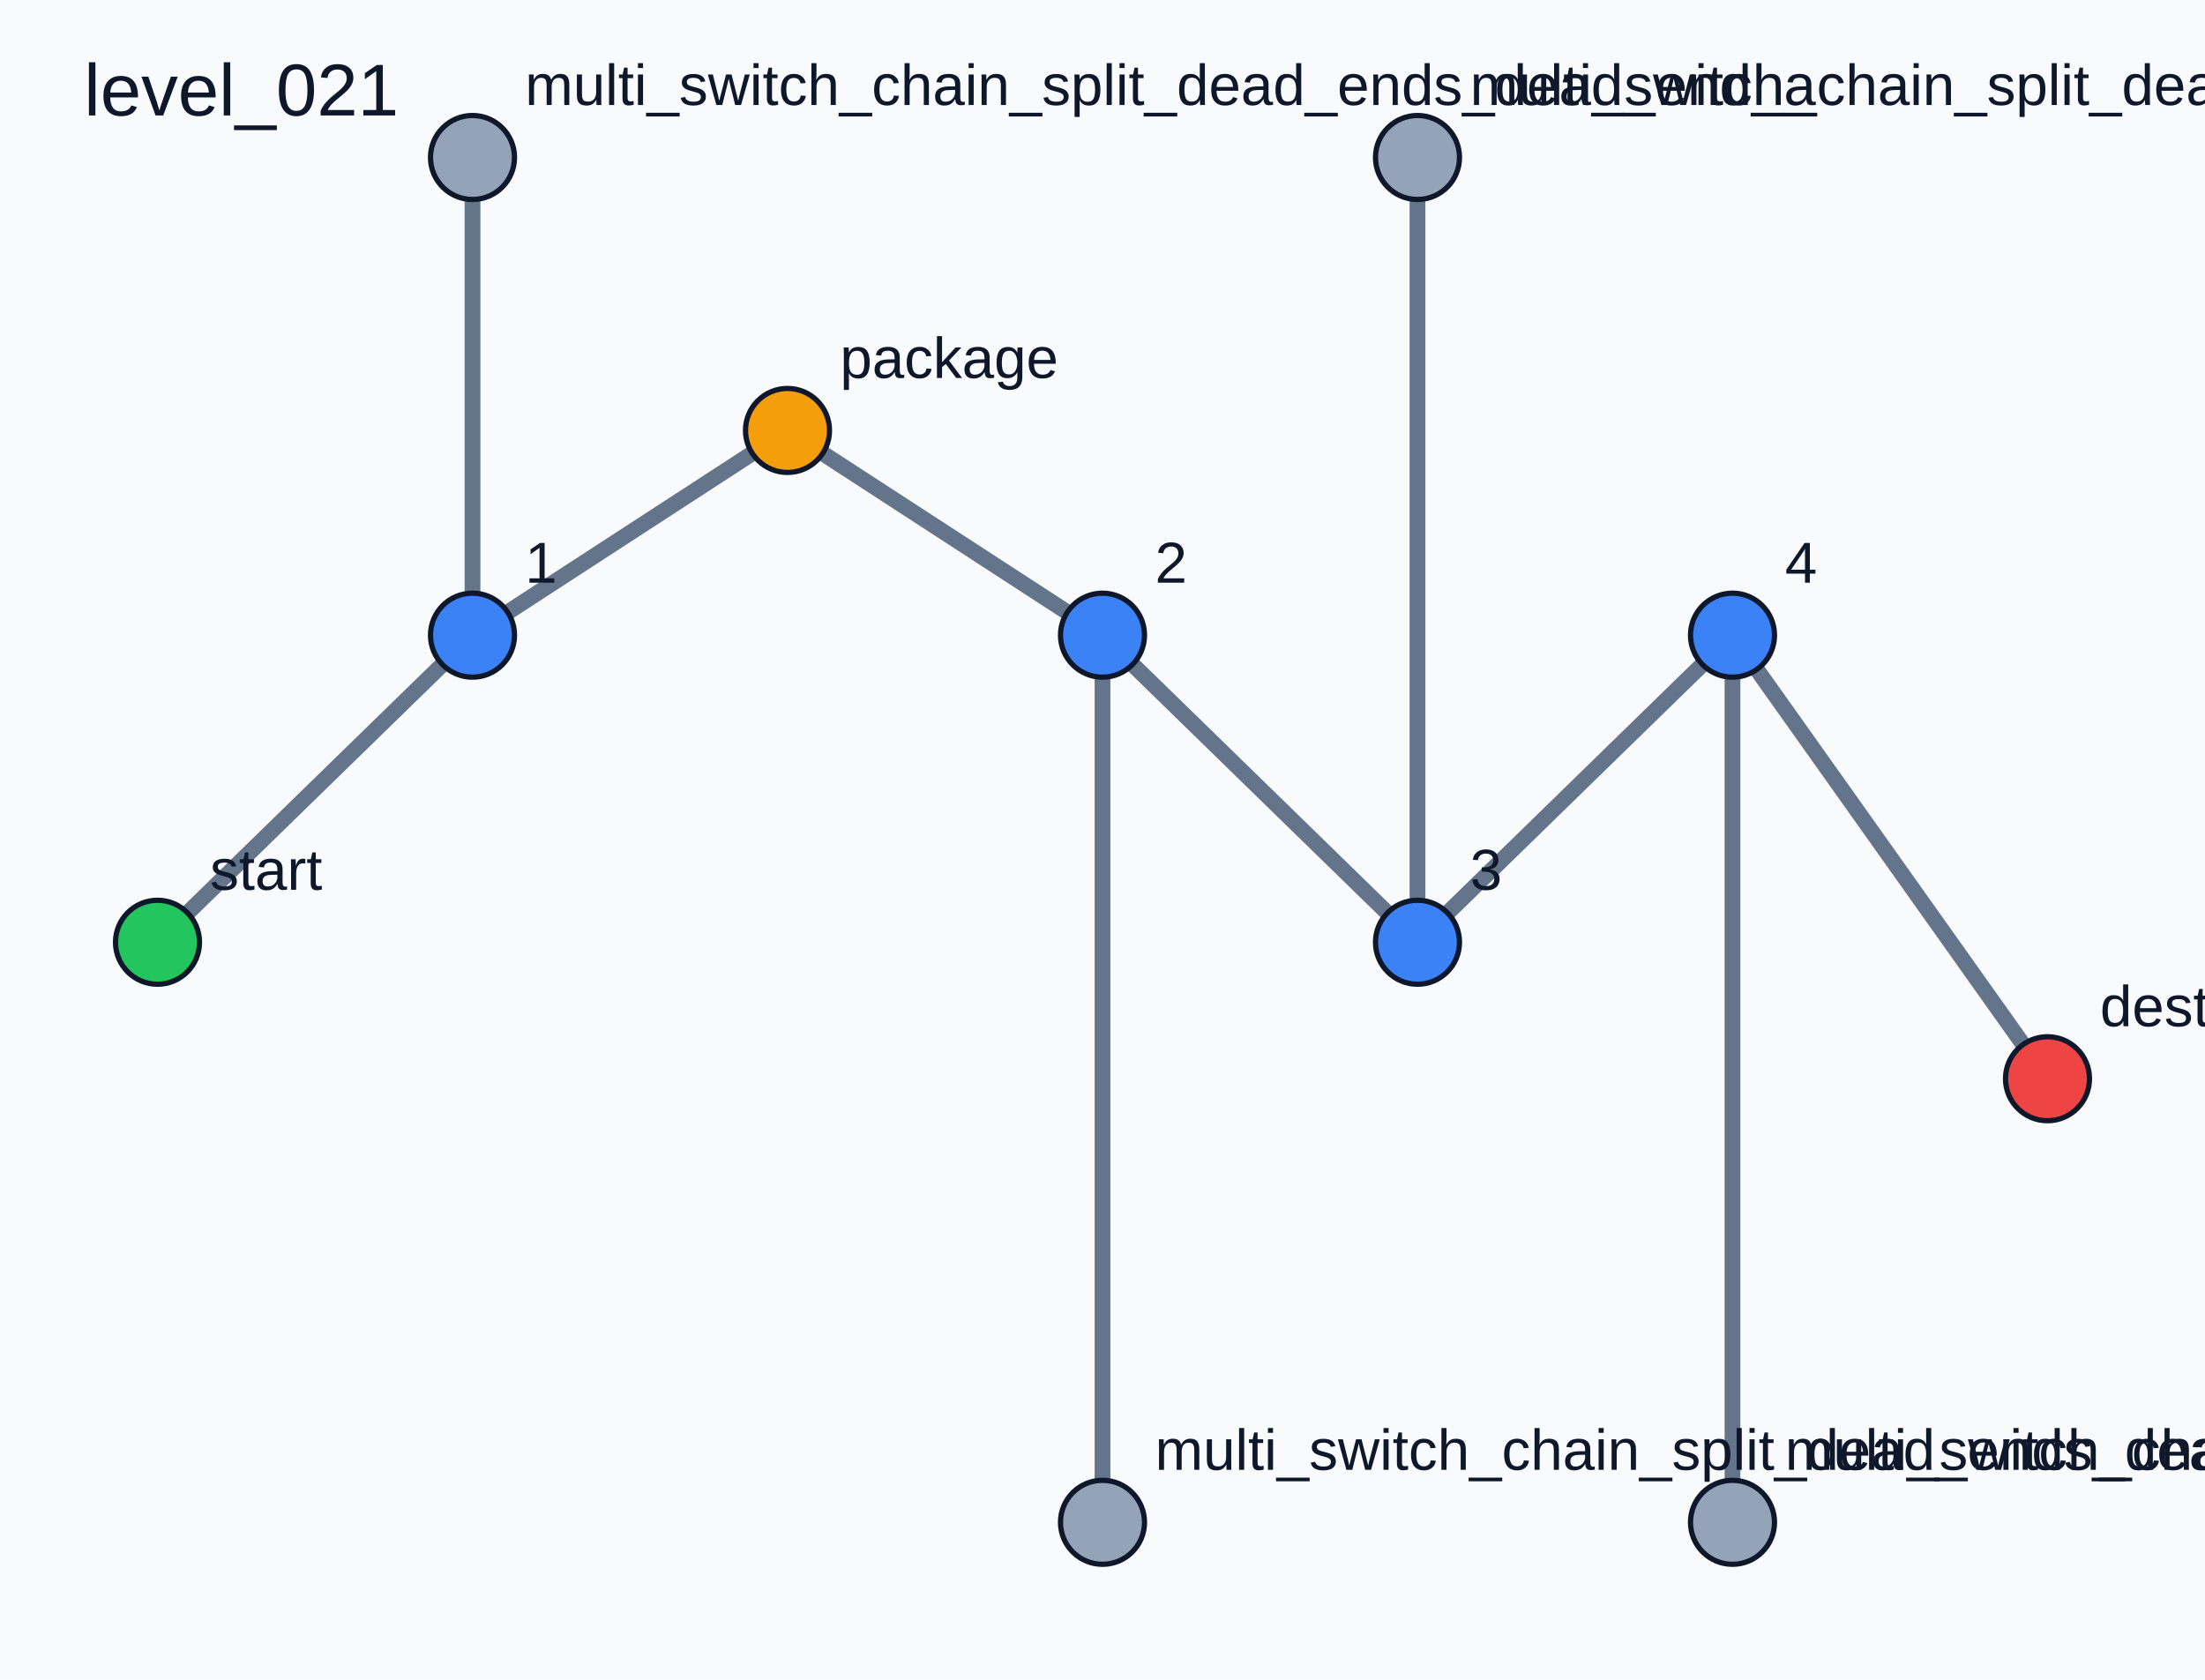
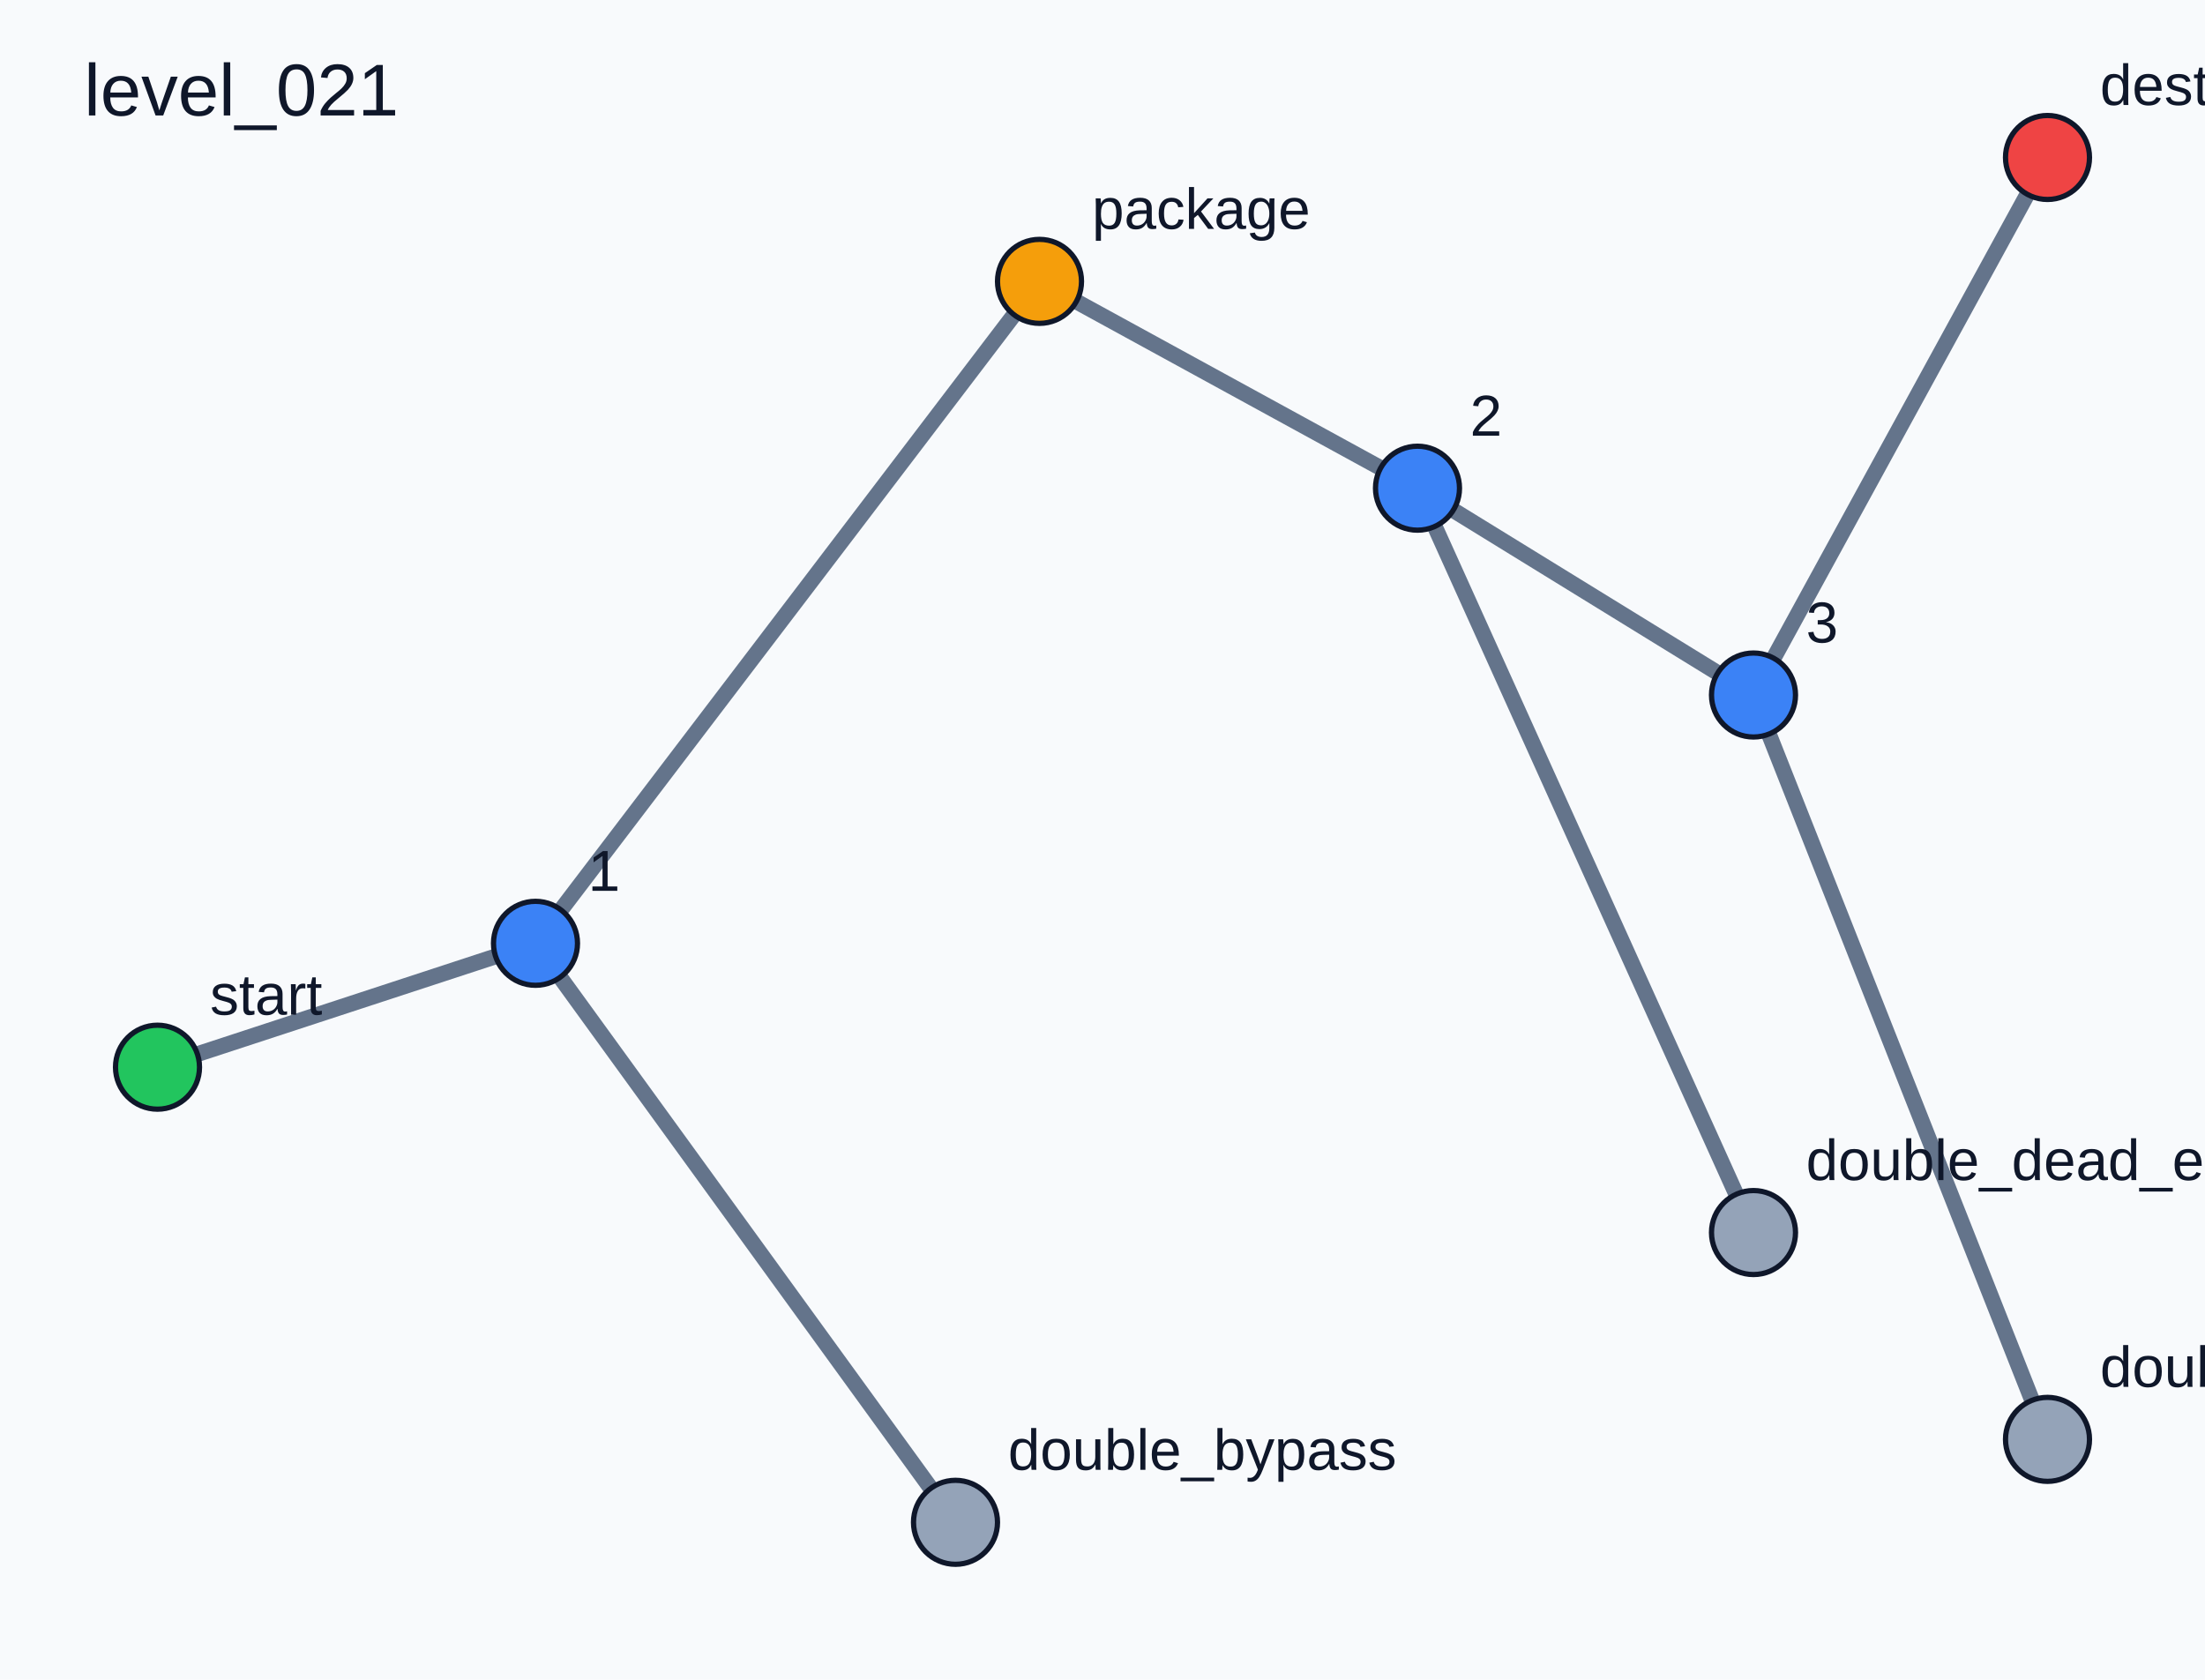
<svg xmlns="http://www.w3.org/2000/svg" width="420" height="320" viewBox="0 0 420 320">
  <rect width="100%" height="100%" fill="#f8fafc" />
  <text x="16" y="22" font-family="Arial" font-size="14" fill="#0f172a">level_021</text>
-   <line x1="30.0" y1="179.5" x2="90.0" y2="121.0" stroke="#64748b" stroke-width="3" />
-   <line x1="90.0" y1="121.0" x2="90.0" y2="30.0" stroke="#64748b" stroke-width="3" />
-   <line x1="90.0" y1="121.0" x2="150.0" y2="82.0" stroke="#64748b" stroke-width="3" />
-   <line x1="150.0" y1="82.0" x2="210.0" y2="121.0" stroke="#64748b" stroke-width="3" />
-   <line x1="210.0" y1="121.0" x2="210.0" y2="290.0" stroke="#64748b" stroke-width="3" />
-   <line x1="210.0" y1="121.0" x2="270.0" y2="179.5" stroke="#64748b" stroke-width="3" />
-   <line x1="270.0" y1="179.5" x2="270.0" y2="30.0" stroke="#64748b" stroke-width="3" />
-   <line x1="270.0" y1="179.5" x2="330.0" y2="121.0" stroke="#64748b" stroke-width="3" />
-   <line x1="330.0" y1="121.0" x2="330.0" y2="290.0" stroke="#64748b" stroke-width="3" />
-   <line x1="330.0" y1="121.0" x2="390.0" y2="205.5" stroke="#64748b" stroke-width="3" />
-   <circle cx="30.0" cy="179.5" r="8" fill="#22c55e" stroke="#0f172a" stroke-width="1" />
-   <text x="40.0" y="169.5" font-family="Arial" font-size="11" fill="#0f172a">start</text>
-   <circle cx="90.0" cy="121.0" r="8" fill="#3b82f6" stroke="#0f172a" stroke-width="1" />
-   <text x="100.0" y="111.0" font-family="Arial" font-size="11" fill="#0f172a">1</text>
-   <circle cx="150.0" cy="82.0" r="8" fill="#f59e0b" stroke="#0f172a" stroke-width="1" />
-   <text x="160.0" y="72.0" font-family="Arial" font-size="11" fill="#0f172a">package</text>
-   <circle cx="210.0" cy="121.0" r="8" fill="#3b82f6" stroke="#0f172a" stroke-width="1" />
-   <text x="220.0" y="111.0" font-family="Arial" font-size="11" fill="#0f172a">2</text>
-   <circle cx="270.0" cy="179.5" r="8" fill="#3b82f6" stroke="#0f172a" stroke-width="1" />
-   <text x="280.0" y="169.5" font-family="Arial" font-size="11" fill="#0f172a">3</text>
-   <circle cx="330.0" cy="121.0" r="8" fill="#3b82f6" stroke="#0f172a" stroke-width="1" />
-   <text x="340.0" y="111.0" font-family="Arial" font-size="11" fill="#0f172a">4</text>
-   <circle cx="390.0" cy="205.5" r="8" fill="#ef4444" stroke="#0f172a" stroke-width="1" />
-   <text x="400.0" y="195.5" font-family="Arial" font-size="11" fill="#0f172a">destination</text>
-   <circle cx="90.0" cy="30.0" r="8" fill="#94a3b8" stroke="#0f172a" stroke-width="1" />
-   <text x="100.0" y="20.0" font-family="Arial" font-size="11" fill="#0f172a">multi_switch_chain_split_dead_ends_dead_end_a</text>
-   <circle cx="210.0" cy="290.0" r="8" fill="#94a3b8" stroke="#0f172a" stroke-width="1" />
-   <text x="220.0" y="280.0" font-family="Arial" font-size="11" fill="#0f172a">multi_switch_chain_split_dead_ends_dead_end_b</text>
-   <circle cx="270.0" cy="30.0" r="8" fill="#94a3b8" stroke="#0f172a" stroke-width="1" />
-   <text x="280.0" y="20.0" font-family="Arial" font-size="11" fill="#0f172a">multi_switch_chain_split_dead_ends_dead_end_c</text>
-   <circle cx="330.0" cy="290.0" r="8" fill="#94a3b8" stroke="#0f172a" stroke-width="1" />
-   <text x="340.0" y="280.0" font-family="Arial" font-size="11" fill="#0f172a">multi_switch_chain_split_dead_ends_dead_end_d</text>
+   <line x1="30.0" y1="203.3" x2="102.0" y2="179.7" stroke="#64748b" stroke-width="3" />
+   <line x1="102.0" y1="179.7" x2="182.0" y2="290.0" stroke="#64748b" stroke-width="3" />
+   <line x1="102.0" y1="179.7" x2="198.0" y2="53.6" stroke="#64748b" stroke-width="3" />
+   <line x1="198.0" y1="53.6" x2="270.0" y2="93.0" stroke="#64748b" stroke-width="3" />
+   <line x1="270.0" y1="93.0" x2="334.0" y2="234.8" stroke="#64748b" stroke-width="3" />
+   <line x1="270.0" y1="93.0" x2="334.0" y2="132.4" stroke="#64748b" stroke-width="3" />
+   <line x1="334.0" y1="132.4" x2="390.0" y2="274.2" stroke="#64748b" stroke-width="3" />
+   <line x1="334.0" y1="132.4" x2="390.0" y2="30.0" stroke="#64748b" stroke-width="3" />
+   <circle cx="30.0" cy="203.3" r="8" fill="#22c55e" stroke="#0f172a" stroke-width="1" />
+   <text x="40.0" y="193.3" font-family="Arial" font-size="11" fill="#0f172a">start</text>
+   <circle cx="102.0" cy="179.7" r="8" fill="#3b82f6" stroke="#0f172a" stroke-width="1" />
+   <text x="112.0" y="169.7" font-family="Arial" font-size="11" fill="#0f172a">1</text>
+   <circle cx="182.0" cy="290.0" r="8" fill="#94a3b8" stroke="#0f172a" stroke-width="1" />
+   <text x="192.0" y="280.0" font-family="Arial" font-size="11" fill="#0f172a">double_bypass</text>
+   <circle cx="198.0" cy="53.6" r="8" fill="#f59e0b" stroke="#0f172a" stroke-width="1" />
+   <text x="208.0" y="43.6" font-family="Arial" font-size="11" fill="#0f172a">package</text>
+   <circle cx="270.0" cy="93.0" r="8" fill="#3b82f6" stroke="#0f172a" stroke-width="1" />
+   <text x="280.0" y="83.0" font-family="Arial" font-size="11" fill="#0f172a">2</text>
+   <circle cx="334.0" cy="234.8" r="8" fill="#94a3b8" stroke="#0f172a" stroke-width="1" />
+   <text x="344.0" y="224.8" font-family="Arial" font-size="11" fill="#0f172a">double_dead_end_a</text>
+   <circle cx="334.0" cy="132.4" r="8" fill="#3b82f6" stroke="#0f172a" stroke-width="1" />
+   <text x="344.0" y="122.4" font-family="Arial" font-size="11" fill="#0f172a">3</text>
+   <circle cx="390.0" cy="274.2" r="8" fill="#94a3b8" stroke="#0f172a" stroke-width="1" />
+   <text x="400.0" y="264.2" font-family="Arial" font-size="11" fill="#0f172a">double_dead_end_b</text>
+   <circle cx="390.0" cy="30.0" r="8" fill="#ef4444" stroke="#0f172a" stroke-width="1" />
+   <text x="400.0" y="20.0" font-family="Arial" font-size="11" fill="#0f172a">destination</text>
</svg>
